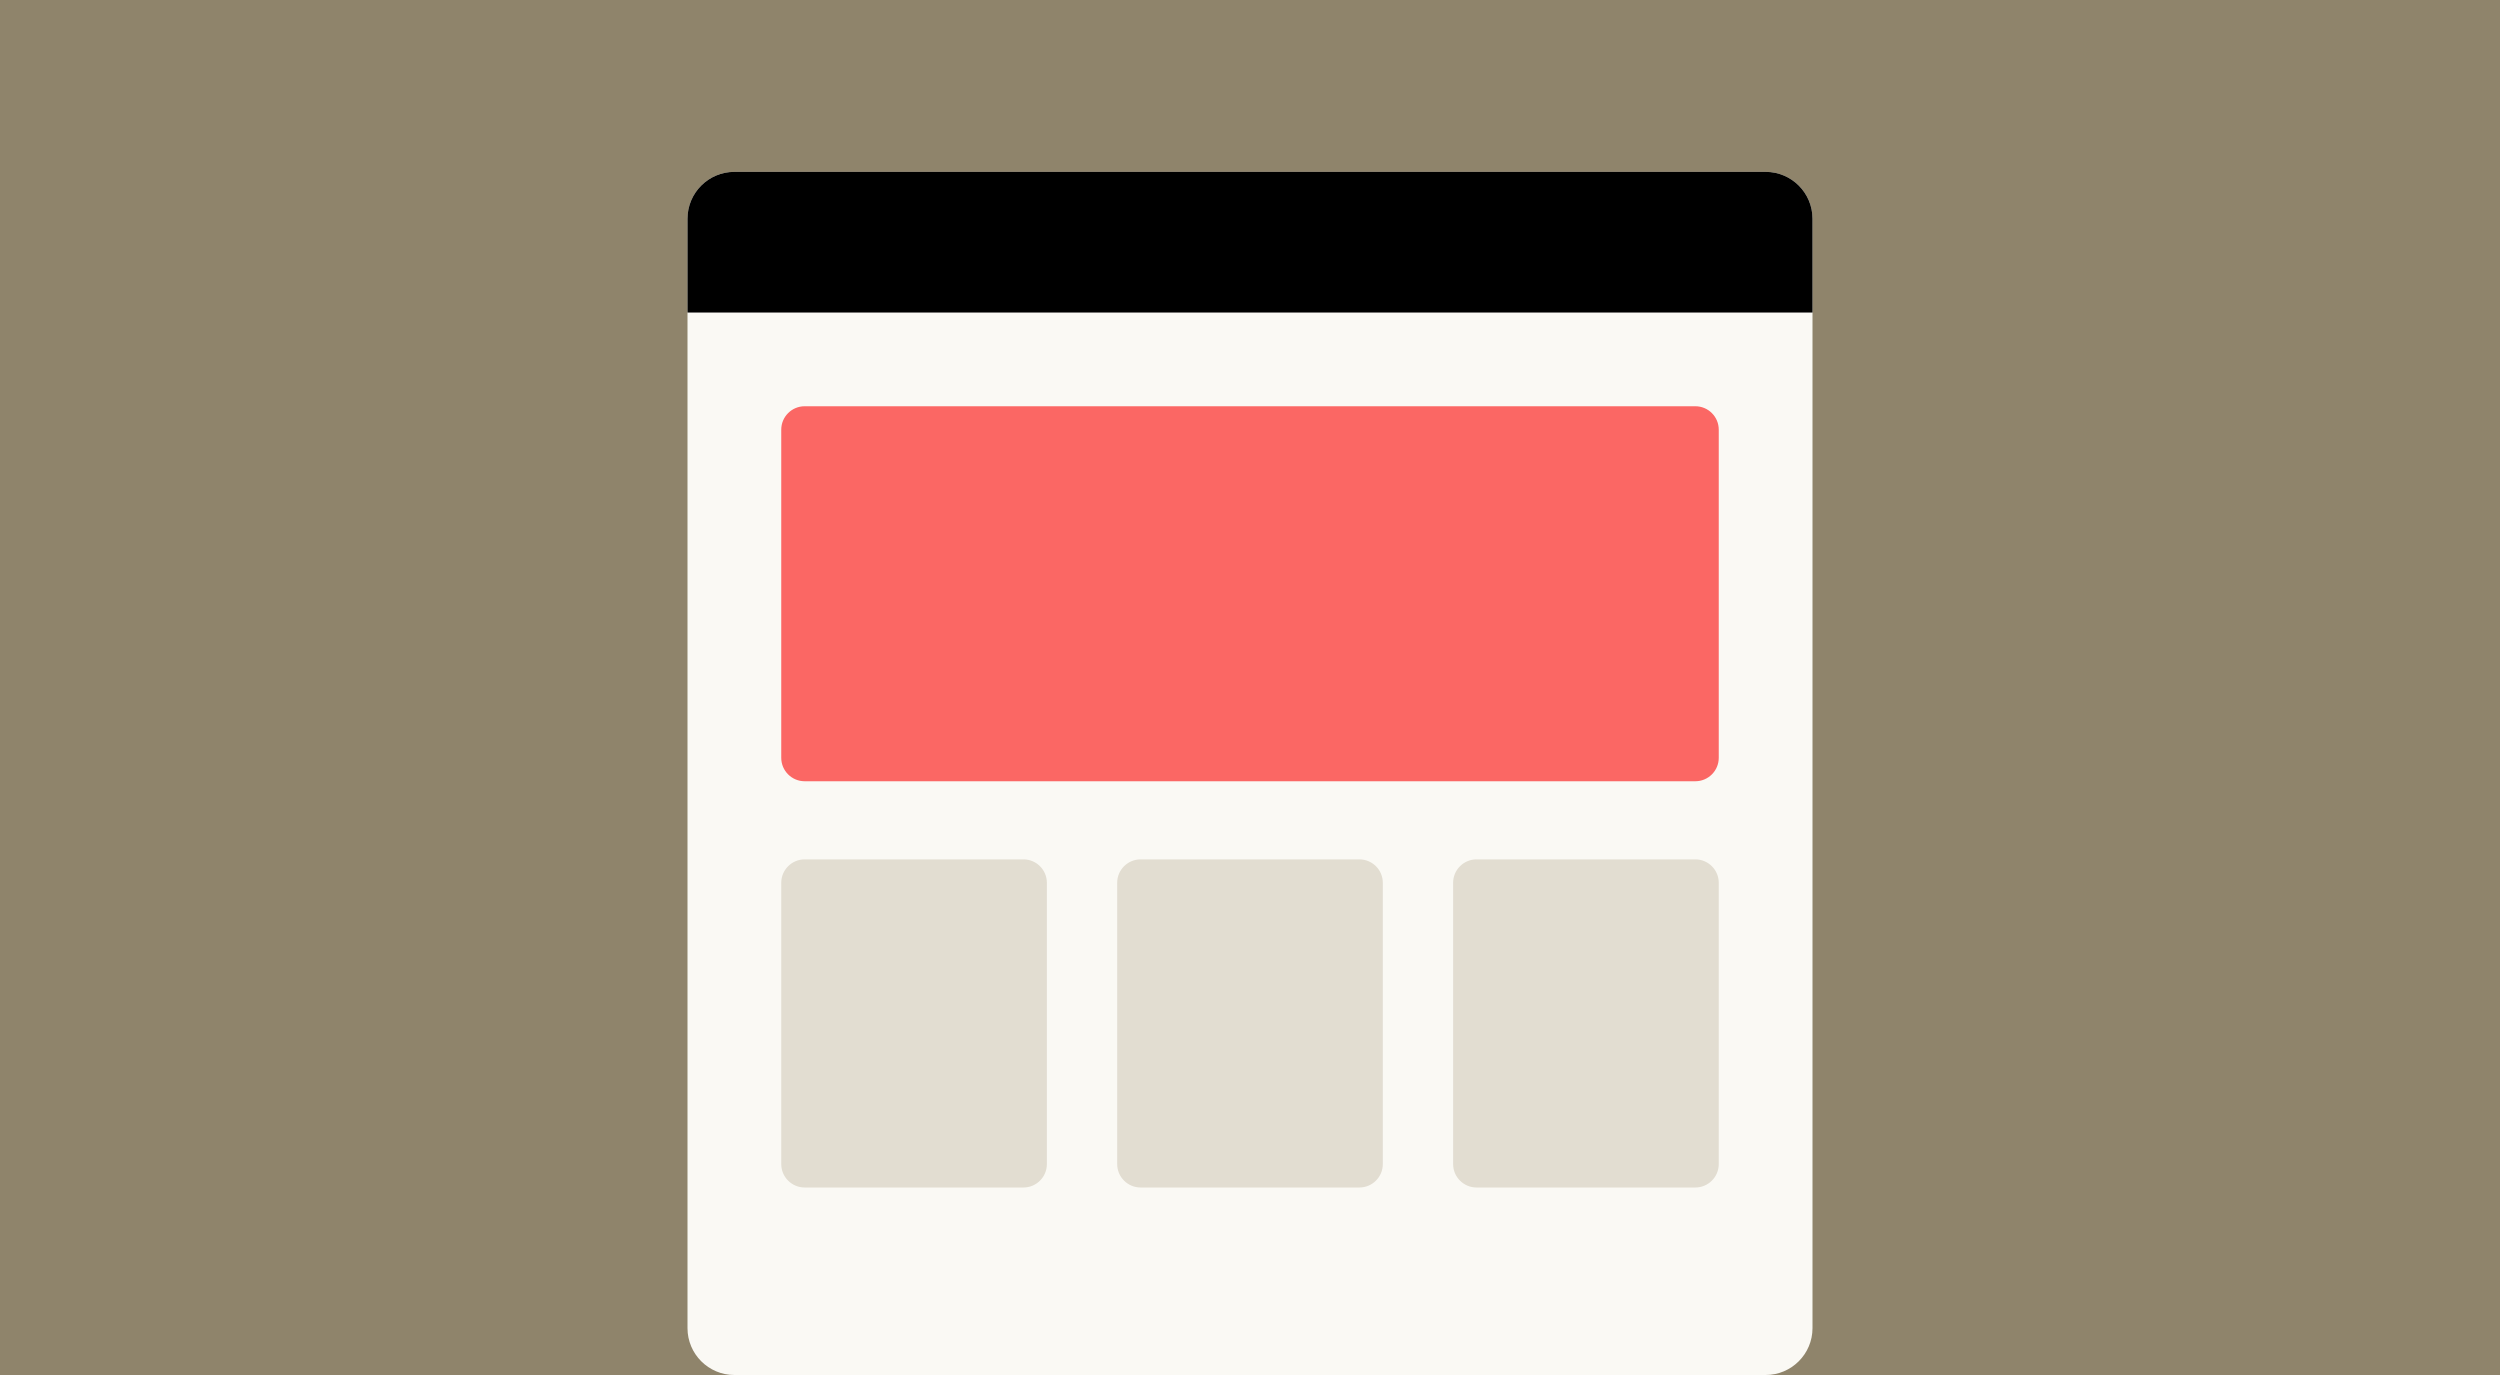
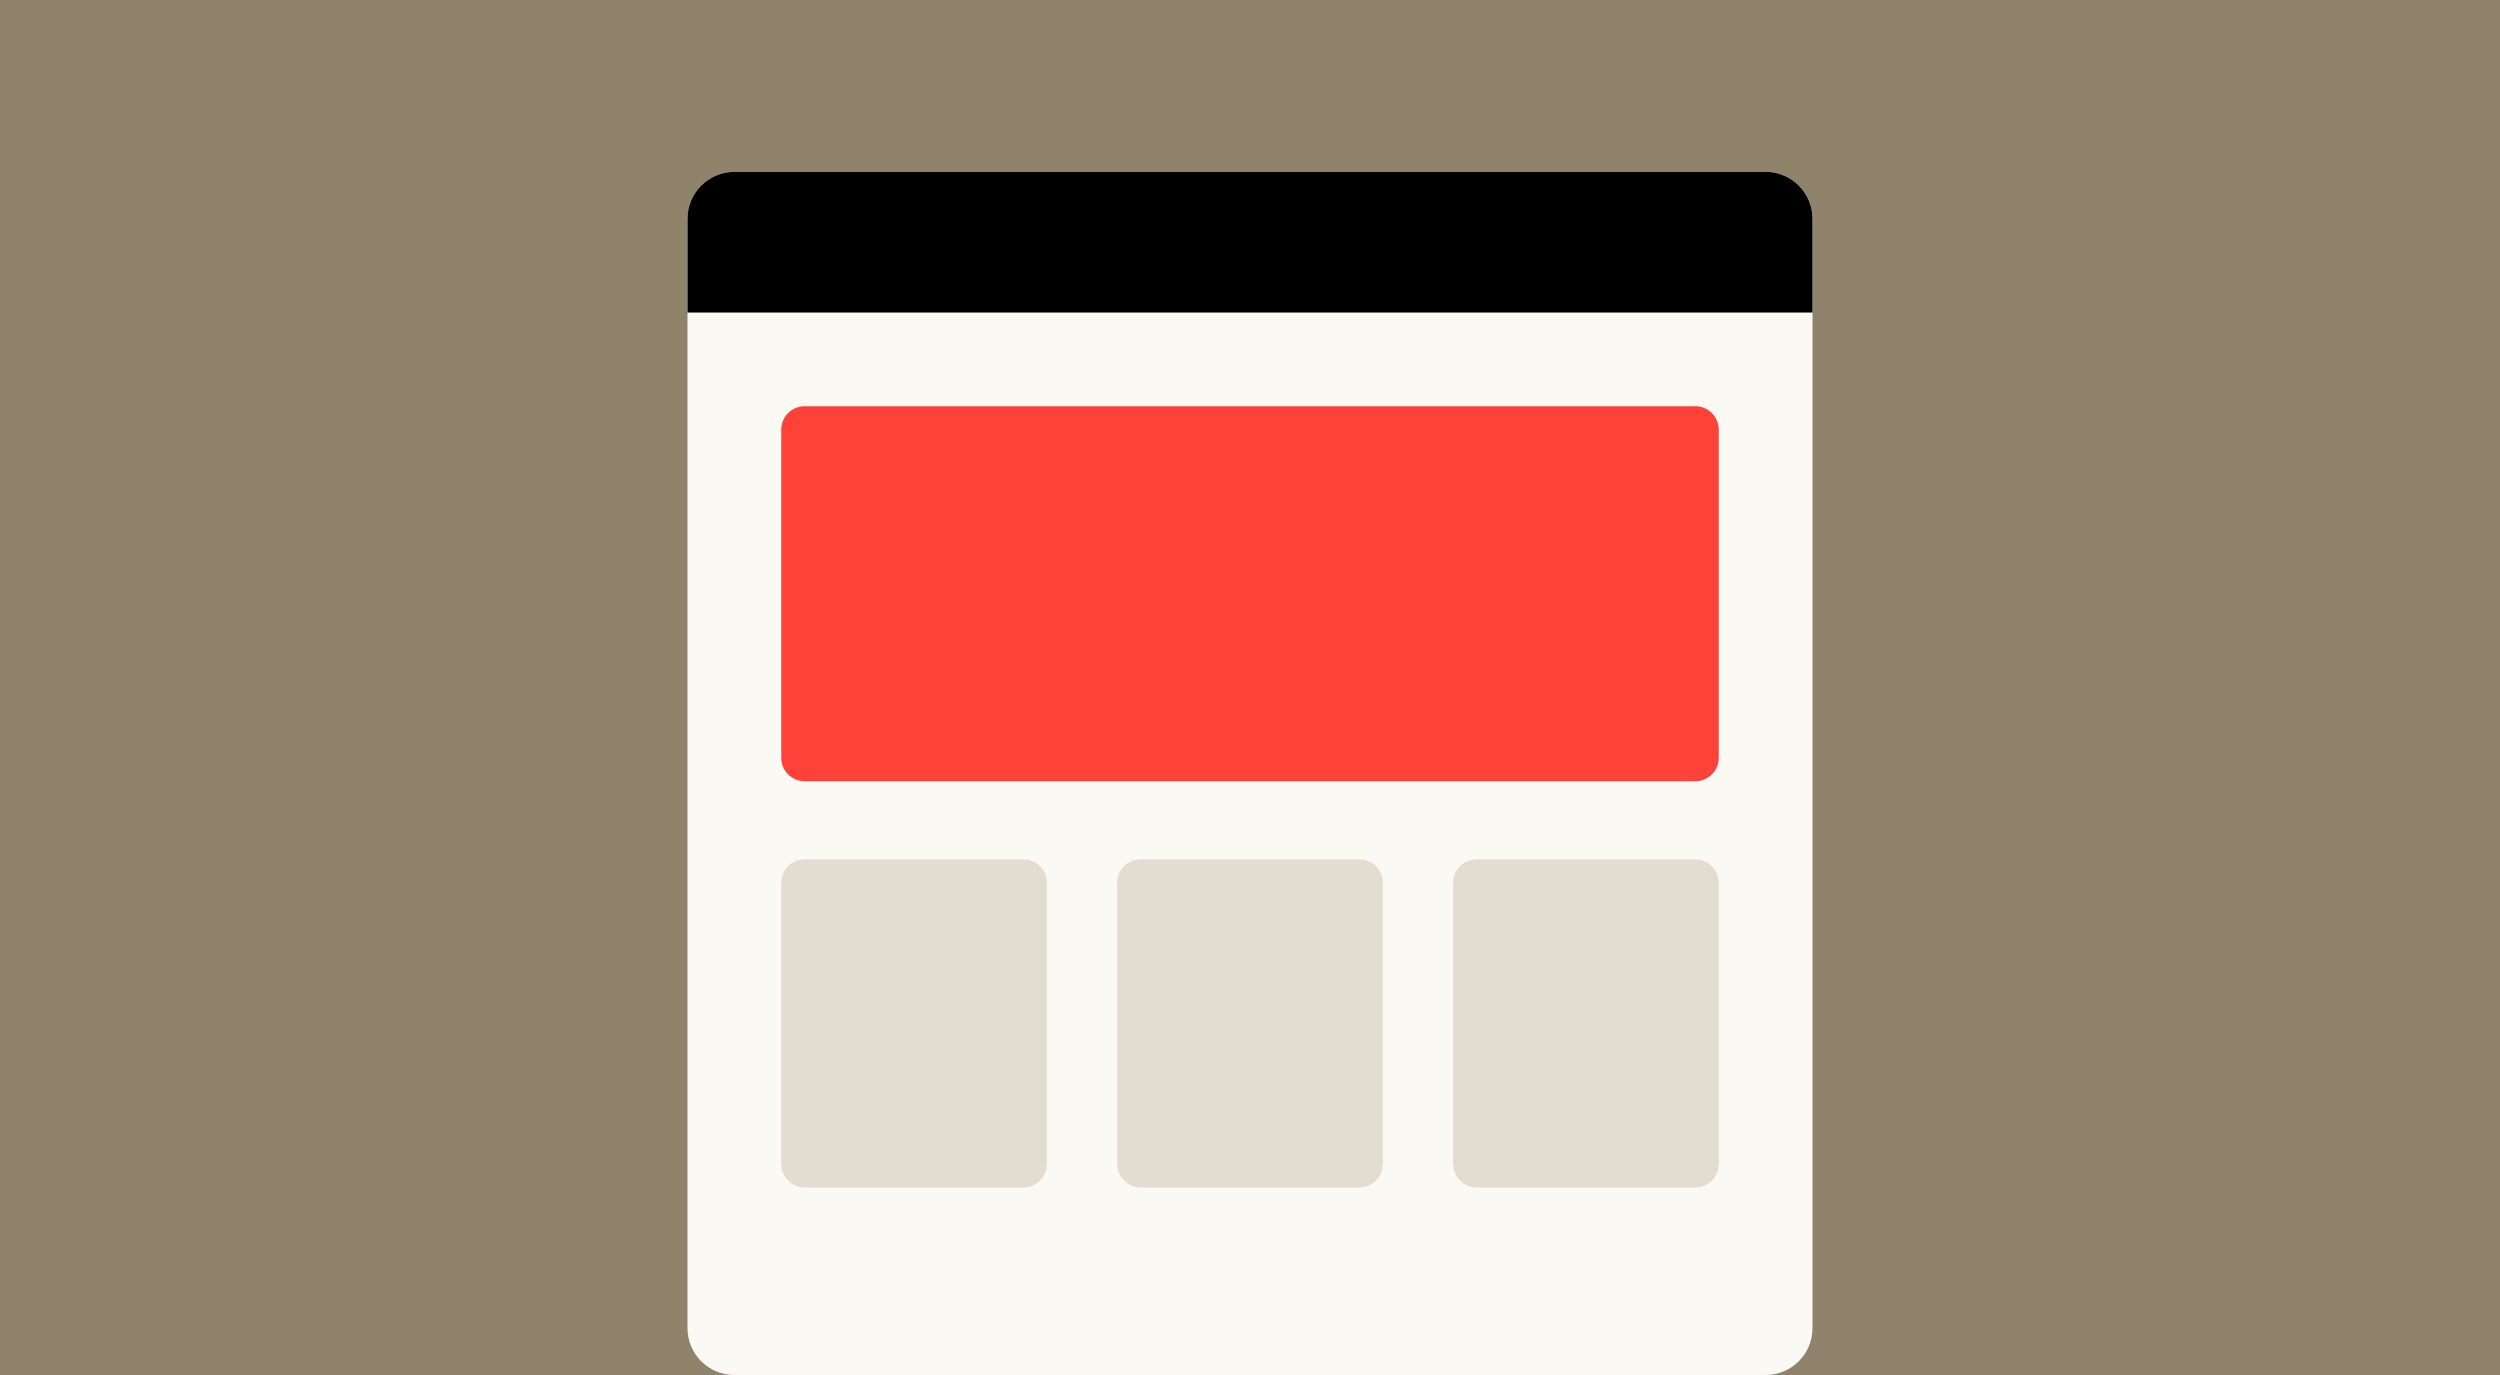
<svg xmlns="http://www.w3.org/2000/svg" viewBox="0 0 320 176" width="320" height="176" fill="none">
  <rect width="320" height="176" fill="#8F846B" />
  <clipPath id="p">
    <rect x="88" y="22" width="144" height="154" rx="6" />
  </clipPath>
  <g clip-path="url(#p)">
    <rect x="88" y="22" width="144" height="154" fill="#FAF9F4" />
    <rect x="88" y="22" width="144" height="18" fill="#000" />
  </g>
-   <rect x="100" y="52" width="120" height="48" rx="3" fill="#FB6764" />
+   <rect x="100" y="52" width="120" height="48" rx="3" fill="#FE4139" />
  <rect x="100" y="110" width="34" height="42" rx="3" fill="#E2DDD1" />
  <rect x="143" y="110" width="34" height="42" rx="3" fill="#E2DDD1" />
  <rect x="186" y="110" width="34" height="42" rx="3" fill="#E2DDD1" />
</svg>
